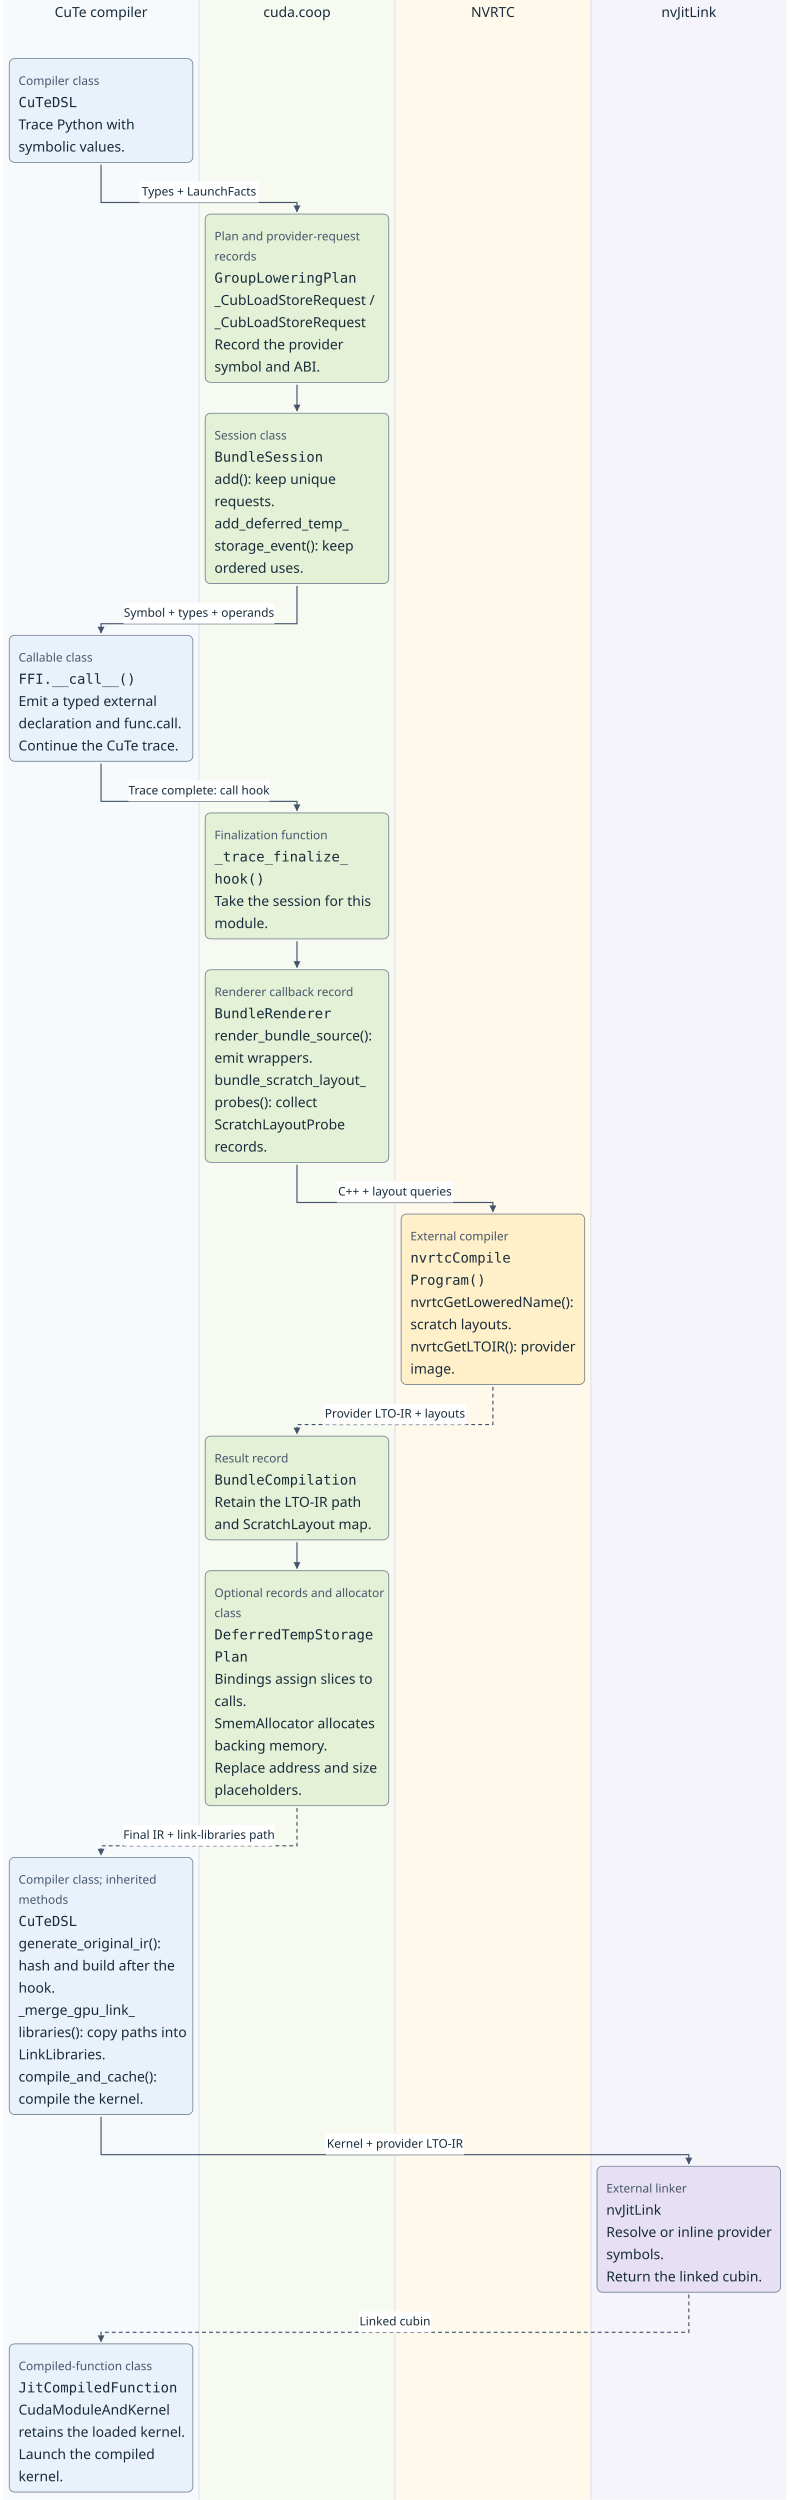
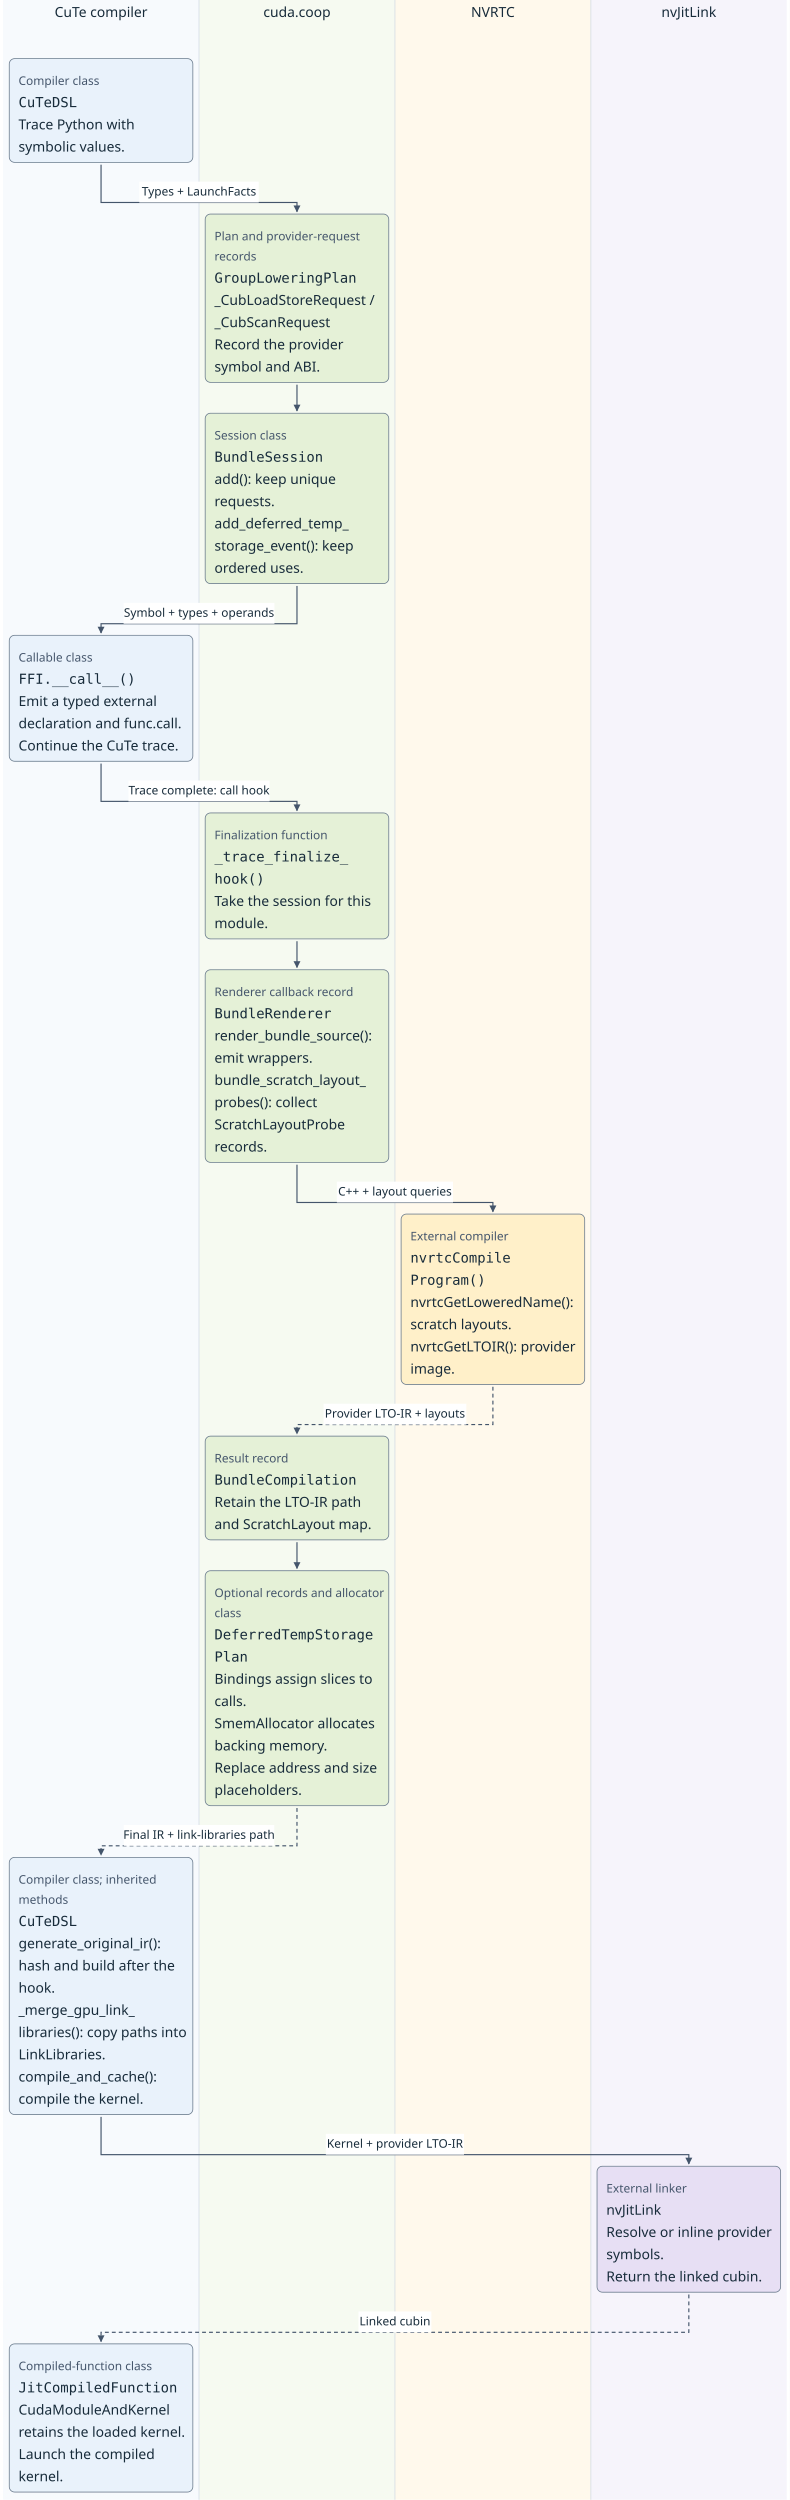
<svg xmlns="http://www.w3.org/2000/svg" role="img" aria-labelledby="cutlass-handoffs-classes-title cutlass-handoffs-classes-desc" viewBox="0 0 1024 3241">
  <defs>
    <marker id="cutlass-handoffs-classes-arrow" viewBox="0 0 10 10" refX="9" refY="5" markerWidth="6" markerHeight="6" orient="auto">
      <path d="M0 0L10 5L0 10Z" fill="#44556b" />
    </marker>
  </defs>
  <rect width="1024" height="3241" fill="#ffffff" />
  <rect x="4" y="0" width="254" height="3240.7" fill="#e9f2fb" fill-opacity="0.34" />
  <text x="131" y="22" text-anchor="middle" font-family="sans-serif" font-size="18px" font-weight="500" fill="#172b3a">CuTe compiler</text>
  <rect x="258" y="0" width="254" height="3240.7" fill="#e5f1d7" fill-opacity="0.34" />
  <line x1="258" x2="258" y1="0" y2="3240.7" stroke="#d2dbe5" stroke-width="1" />
  <text x="385" y="22" text-anchor="middle" font-family="sans-serif" font-size="18px" font-weight="500" fill="#172b3a">cuda.coop</text>
  <rect x="512" y="0" width="254" height="3240.7" fill="#fff0c9" fill-opacity="0.34" />
  <line x1="512" x2="512" y1="0" y2="3240.7" stroke="#d2dbe5" stroke-width="1" />
  <text x="639" y="22" text-anchor="middle" font-family="sans-serif" font-size="18px" font-weight="500" fill="#172b3a">NVRTC</text>
  <rect x="766" y="0" width="254" height="3240.7" fill="#e7dff4" fill-opacity="0.34" />
  <line x1="766" x2="766" y1="0" y2="3240.7" stroke="#d2dbe5" stroke-width="1" />
  <text x="893" y="22" text-anchor="middle" font-family="sans-serif" font-size="18px" font-weight="500" fill="#172b3a">nvJitLink</text>
  <g data-node="CuTeDSL" role="group" aria-label="CuTe compiler. Compiler class. CuTeDSL. Trace Python with symbolic values.">
    <rect x="12" y="76" width="238" height="134.5" rx="7" fill="#e9f2fb" stroke="#68798b" stroke-width="1" />
    <text x="24" y="110.1" font-family="sans-serif" font-size="15.429px" font-weight="400" fill="#44556b">Compiler class</text>
    <text x="24" y="138.9" font-family="ui-monospace, SFMono-Regular, Consolas, monospace" font-size="18px" font-weight="500" fill="#172b3a">CuTeDSL</text>
    <text x="24" y="167.7" font-family="sans-serif" font-size="18px" font-weight="400" fill="#172b3a">Trace Python with</text>
    <text x="24" y="196.5" font-family="sans-serif" font-size="18px" font-weight="400" fill="#172b3a">symbolic values.</text>
  </g>
  <path d="M131 213.5V262.5H385V274.5" marker-end="url(#cutlass-handoffs-classes-arrow)" fill="none" stroke="#44556b" stroke-width="1.5" />
  <rect x="180.565" y="235.5" width="154.87" height="27" fill="#ffffff" />
  <text x="258" y="253.5" text-anchor="middle" font-family="sans-serif" font-size="15.429px" font-weight="400" fill="#172b3a">Types + LaunchFacts</text>
-   <g data-node="GroupLoweringPlan" role="group" aria-label="cuda.coop. Plan and provider-request records. GroupLoweringPlan. _CubLoadStoreRequest. Record the provider symbol and ABI.">
+   <g data-node="GroupLoweringPlan" role="group" aria-label="cuda.coop. Plan and provider-request records. GroupLoweringPlan. _CubLoadStoreRequest / _CubScanRequest. Record the provider symbol and ABI.">
    <rect x="266" y="277.5" width="238" height="218.2" rx="7" fill="#e5f1d7" stroke="#68798b" stroke-width="1" />
    <text x="278" y="311.6" font-family="sans-serif" font-size="15.429px" font-weight="400" fill="#44556b">Plan and provider-request</text>
    <text x="278" y="337.7" font-family="sans-serif" font-size="15.429px" font-weight="400" fill="#44556b">records</text>
    <text x="278" y="366.5" font-family="ui-monospace, SFMono-Regular, Consolas, monospace" font-size="18px" font-weight="500" fill="#172b3a">GroupLoweringPlan</text>
    <text x="278" y="395.3" font-family="sans-serif" font-size="18px" font-weight="400" fill="#172b3a">_CubLoadStoreRequest /</text>
-     <text x="278" y="424.1" font-family="sans-serif" font-size="18px" font-weight="400" fill="#172b3a">_CubLoadStoreRequest</text>
+     <text x="278" y="424.1" font-family="sans-serif" font-size="18px" font-weight="400" fill="#172b3a">_CubScanRequest</text>
    <text x="278" y="452.9" font-family="sans-serif" font-size="18px" font-weight="400" fill="#172b3a">Record the provider</text>
    <text x="278" y="481.7" font-family="sans-serif" font-size="18px" font-weight="400" fill="#172b3a">symbol and ABI.</text>
  </g>
  <path d="M385 498.7V532.7" marker-end="url(#cutlass-handoffs-classes-arrow)" fill="none" stroke="#44556b" stroke-width="1.5" />
  <g data-node="BundleSession" role="group" aria-label="cuda.coop. Session class. BundleSession. add(): keep unique requests.. add_deferred_temp_storage_event(): keep ordered uses.">
    <rect x="266" y="535.7" width="238" height="220.9" rx="7" fill="#e5f1d7" stroke="#68798b" stroke-width="1" />
    <text x="278" y="569.8" font-family="sans-serif" font-size="15.429px" font-weight="400" fill="#44556b">Session class</text>
    <text x="278" y="598.6" font-family="ui-monospace, SFMono-Regular, Consolas, monospace" font-size="18px" font-weight="500" fill="#172b3a">BundleSession</text>
    <text x="278" y="627.4" font-family="sans-serif" font-size="18px" font-weight="400" fill="#172b3a">add(): keep unique</text>
    <text x="278" y="656.2" font-family="sans-serif" font-size="18px" font-weight="400" fill="#172b3a">requests.</text>
    <text x="278" y="685" font-family="sans-serif" font-size="18px" font-weight="400" fill="#172b3a">add_deferred_temp_</text>
    <text x="278" y="713.8" font-family="sans-serif" font-size="18px" font-weight="400" fill="#172b3a">storage_event(): keep</text>
    <text x="278" y="742.6" font-family="sans-serif" font-size="18px" font-weight="400" fill="#172b3a">ordered uses.</text>
  </g>
  <path d="M385 759.6V808.6H131V820.6" marker-end="url(#cutlass-handoffs-classes-arrow)" fill="none" stroke="#44556b" stroke-width="1.5" />
  <rect x="160.223" y="781.6" width="195.553" height="27" fill="#ffffff" />
  <text x="258" y="799.6" text-anchor="middle" font-family="sans-serif" font-size="15.429px" font-weight="400" fill="#172b3a">Symbol + types + operands</text>
  <g data-node="FFI.__call__()" role="group" aria-label="CuTe compiler. Callable class. FFI.__call__(). Emit a typed external declaration and func.call.. Continue the CuTe trace.">
    <rect x="12" y="823.6" width="238" height="163.3" rx="7" fill="#e9f2fb" stroke="#68798b" stroke-width="1" />
    <text x="24" y="857.7" font-family="sans-serif" font-size="15.429px" font-weight="400" fill="#44556b">Callable class</text>
    <text x="24" y="886.5" font-family="ui-monospace, SFMono-Regular, Consolas, monospace" font-size="18px" font-weight="500" fill="#172b3a">FFI.__call__()</text>
    <text x="24" y="915.3" font-family="sans-serif" font-size="18px" font-weight="400" fill="#172b3a">Emit a typed external</text>
    <text x="24" y="944.1" font-family="sans-serif" font-size="18px" font-weight="400" fill="#172b3a">declaration and func.call.</text>
    <text x="24" y="972.9" font-family="sans-serif" font-size="18px" font-weight="400" fill="#172b3a">Continue the CuTe trace.</text>
  </g>
  <path d="M131 989.9V1038.9H385V1050.9" marker-end="url(#cutlass-handoffs-classes-arrow)" fill="none" stroke="#44556b" stroke-width="1.5" />
  <rect x="166.516" y="1011.9" width="182.967" height="27" fill="#ffffff" />
  <text x="258" y="1029.9" text-anchor="middle" font-family="sans-serif" font-size="15.429px" font-weight="400" fill="#172b3a">Trace complete: call hook</text>
  <g data-node="_trace_finalize_hook()" role="group" aria-label="cuda.coop. Finalization function. _trace_finalize_hook(). Take the session for this module.">
    <rect x="266" y="1053.9" width="238" height="163.3" rx="7" fill="#e5f1d7" stroke="#68798b" stroke-width="1" />
    <text x="278" y="1088" font-family="sans-serif" font-size="15.429px" font-weight="400" fill="#44556b">Finalization function</text>
    <text x="278" y="1116.8" font-family="ui-monospace, SFMono-Regular, Consolas, monospace" font-size="18px" font-weight="500" fill="#172b3a">_trace_finalize_</text>
    <text x="278" y="1145.6" font-family="ui-monospace, SFMono-Regular, Consolas, monospace" font-size="18px" font-weight="500" fill="#172b3a">hook()</text>
    <text x="278" y="1174.4" font-family="sans-serif" font-size="18px" font-weight="400" fill="#172b3a">Take the session for this</text>
    <text x="278" y="1203.2" font-family="sans-serif" font-size="18px" font-weight="400" fill="#172b3a">module.</text>
  </g>
  <path d="M385 1220.2V1254.2" marker-end="url(#cutlass-handoffs-classes-arrow)" fill="none" stroke="#44556b" stroke-width="1.5" />
  <g data-node="BundleRenderer" role="group" aria-label="cuda.coop. Renderer callback record. BundleRenderer. render_bundle_source(): emit wrappers.. bundle_scratch_layout_probes(): collect ScratchLayoutProbe records.">
    <rect x="266" y="1257.2" width="238" height="249.7" rx="7" fill="#e5f1d7" stroke="#68798b" stroke-width="1" />
    <text x="278" y="1291.3" font-family="sans-serif" font-size="15.429px" font-weight="400" fill="#44556b">Renderer callback record</text>
    <text x="278" y="1320.1" font-family="ui-monospace, SFMono-Regular, Consolas, monospace" font-size="18px" font-weight="500" fill="#172b3a">BundleRenderer</text>
    <text x="278" y="1348.9" font-family="sans-serif" font-size="18px" font-weight="400" fill="#172b3a">render_bundle_source():</text>
    <text x="278" y="1377.7" font-family="sans-serif" font-size="18px" font-weight="400" fill="#172b3a">emit wrappers.</text>
    <text x="278" y="1406.5" font-family="sans-serif" font-size="18px" font-weight="400" fill="#172b3a">bundle_scratch_layout_</text>
    <text x="278" y="1435.3" font-family="sans-serif" font-size="18px" font-weight="400" fill="#172b3a">probes(): collect</text>
    <text x="278" y="1464.1" font-family="sans-serif" font-size="18px" font-weight="400" fill="#172b3a">ScratchLayoutProbe</text>
    <text x="278" y="1492.9" font-family="sans-serif" font-size="18px" font-weight="400" fill="#172b3a">records.</text>
  </g>
  <path d="M385 1509.9V1558.9H639V1570.9" marker-end="url(#cutlass-handoffs-classes-arrow)" fill="none" stroke="#44556b" stroke-width="1.5" />
  <rect x="436.701" y="1531.9" width="150.598" height="27" fill="#ffffff" />
  <text x="512" y="1549.9" text-anchor="middle" font-family="sans-serif" font-size="15.429px" font-weight="400" fill="#172b3a">C++ + layout queries</text>
  <g data-node="nvrtcCompileProgram()" role="group" aria-label="NVRTC. External compiler. nvrtcCompileProgram(). nvrtcGetLoweredName(): scratch layouts.. nvrtcGetLTOIR(): provider image.">
    <rect x="520" y="1573.9" width="238" height="220.9" rx="7" fill="#fff0c9" stroke="#68798b" stroke-width="1" />
    <text x="532" y="1608" font-family="sans-serif" font-size="15.429px" font-weight="400" fill="#44556b">External compiler</text>
    <text x="532" y="1636.8" font-family="ui-monospace, SFMono-Regular, Consolas, monospace" font-size="18px" font-weight="500" fill="#172b3a">nvrtcCompile</text>
    <text x="532" y="1665.6" font-family="ui-monospace, SFMono-Regular, Consolas, monospace" font-size="18px" font-weight="500" fill="#172b3a">Program()</text>
    <text x="532" y="1694.4" font-family="sans-serif" font-size="18px" font-weight="400" fill="#172b3a">nvrtcGetLoweredName():</text>
    <text x="532" y="1723.2" font-family="sans-serif" font-size="18px" font-weight="400" fill="#172b3a">scratch layouts.</text>
    <text x="532" y="1752" font-family="sans-serif" font-size="18px" font-weight="400" fill="#172b3a">nvrtcGetLTOIR(): provider</text>
    <text x="532" y="1780.8" font-family="sans-serif" font-size="18px" font-weight="400" fill="#172b3a">image.</text>
  </g>
  <path d="M639 1797.8V1846.8H385V1858.8" marker-end="url(#cutlass-handoffs-classes-arrow)" stroke-dasharray="5 4" fill="none" stroke="#44556b" stroke-width="1.5" />
  <rect x="419.452" y="1819.8" width="185.095" height="27" fill="#ffffff" />
  <text x="512" y="1837.8" text-anchor="middle" font-family="sans-serif" font-size="15.429px" font-weight="400" fill="#172b3a">Provider LTO-IR + layouts</text>
  <g data-node="BundleCompilation" role="group" aria-label="cuda.coop. Result record. BundleCompilation. Retain the LTO-IR path and ScratchLayout map.">
    <rect x="266" y="1861.8" width="238" height="134.5" rx="7" fill="#e5f1d7" stroke="#68798b" stroke-width="1" />
    <text x="278" y="1895.9" font-family="sans-serif" font-size="15.429px" font-weight="400" fill="#44556b">Result record</text>
    <text x="278" y="1924.7" font-family="ui-monospace, SFMono-Regular, Consolas, monospace" font-size="18px" font-weight="500" fill="#172b3a">BundleCompilation</text>
    <text x="278" y="1953.5" font-family="sans-serif" font-size="18px" font-weight="400" fill="#172b3a">Retain the LTO-IR path</text>
    <text x="278" y="1982.3" font-family="sans-serif" font-size="18px" font-weight="400" fill="#172b3a">and ScratchLayout map.</text>
  </g>
  <path d="M385 1999.3V2033.3" marker-end="url(#cutlass-handoffs-classes-arrow)" fill="none" stroke="#44556b" stroke-width="1.5" />
  <g data-node="DeferredTempStoragePlan" role="group" aria-label="cuda.coop. Optional records and allocator class. DeferredTempStoragePlan. Bindings assign slices to calls.. SmemAllocator allocates backing memory.. Replace address and size placeholders.">
    <rect x="266" y="2036.3" width="238" height="304.6" rx="7" fill="#e5f1d7" stroke="#68798b" stroke-width="1" />
    <text x="278" y="2070.4" font-family="sans-serif" font-size="15.429px" font-weight="400" fill="#44556b">Optional records and allocator</text>
    <text x="278" y="2096.5" font-family="sans-serif" font-size="15.429px" font-weight="400" fill="#44556b">class</text>
    <text x="278" y="2125.3" font-family="ui-monospace, SFMono-Regular, Consolas, monospace" font-size="18px" font-weight="500" fill="#172b3a">DeferredTempStorage</text>
    <text x="278" y="2154.1" font-family="ui-monospace, SFMono-Regular, Consolas, monospace" font-size="18px" font-weight="500" fill="#172b3a">Plan</text>
    <text x="278" y="2182.9" font-family="sans-serif" font-size="18px" font-weight="400" fill="#172b3a">Bindings assign slices to</text>
    <text x="278" y="2211.7" font-family="sans-serif" font-size="18px" font-weight="400" fill="#172b3a">calls.</text>
    <text x="278" y="2240.5" font-family="sans-serif" font-size="18px" font-weight="400" fill="#172b3a">SmemAllocator allocates</text>
    <text x="278" y="2269.3" font-family="sans-serif" font-size="18px" font-weight="400" fill="#172b3a">backing memory.</text>
    <text x="278" y="2298.1" font-family="sans-serif" font-size="18px" font-weight="400" fill="#172b3a">Replace address and size</text>
    <text x="278" y="2326.9" font-family="sans-serif" font-size="18px" font-weight="400" fill="#172b3a">placeholders.</text>
  </g>
  <path d="M385 2343.9V2392.9H131V2404.9" marker-end="url(#cutlass-handoffs-classes-arrow)" stroke-dasharray="5 4" fill="none" stroke="#44556b" stroke-width="1.5" />
  <rect x="160.457" y="2365.9" width="195.087" height="27" fill="#ffffff" />
  <text x="258" y="2383.9" text-anchor="middle" font-family="sans-serif" font-size="15.429px" font-weight="400" fill="#172b3a">Final IR + link-libraries path</text>
  <g data-node="CuTeDSL" role="group" aria-label="CuTe compiler. Compiler class; inherited methods. CuTeDSL. generate_original_ir(): hash and build after the hook.. _merge_gpu_link_libraries(): copy paths into LinkLibraries.. compile_and_cache(): compile the kernel.">
    <rect x="12" y="2407.9" width="238" height="333.4" rx="7" fill="#e9f2fb" stroke="#68798b" stroke-width="1" />
    <text x="24" y="2442" font-family="sans-serif" font-size="15.429px" font-weight="400" fill="#44556b">Compiler class; inherited</text>
    <text x="24" y="2468.1" font-family="sans-serif" font-size="15.429px" font-weight="400" fill="#44556b">methods</text>
    <text x="24" y="2496.9" font-family="ui-monospace, SFMono-Regular, Consolas, monospace" font-size="18px" font-weight="500" fill="#172b3a">CuTeDSL</text>
    <text x="24" y="2525.7" font-family="sans-serif" font-size="18px" font-weight="400" fill="#172b3a">generate_original_ir():</text>
    <text x="24" y="2554.5" font-family="sans-serif" font-size="18px" font-weight="400" fill="#172b3a">hash and build after the</text>
    <text x="24" y="2583.3" font-family="sans-serif" font-size="18px" font-weight="400" fill="#172b3a">hook.</text>
    <text x="24" y="2612.1" font-family="sans-serif" font-size="18px" font-weight="400" fill="#172b3a">_merge_gpu_link_</text>
    <text x="24" y="2640.9" font-family="sans-serif" font-size="18px" font-weight="400" fill="#172b3a">libraries(): copy paths into</text>
    <text x="24" y="2669.7" font-family="sans-serif" font-size="18px" font-weight="400" fill="#172b3a">LinkLibraries.</text>
    <text x="24" y="2698.5" font-family="sans-serif" font-size="18px" font-weight="400" fill="#172b3a">compile_and_cache():</text>
    <text x="24" y="2727.3" font-family="sans-serif" font-size="18px" font-weight="400" fill="#172b3a">compile the kernel.</text>
  </g>
  <path d="M131 2744.3V2793.3H893V2805.3" marker-end="url(#cutlass-handoffs-classes-arrow)" fill="none" stroke="#44556b" stroke-width="1.5" />
  <rect x="422.446" y="2766.3" width="179.107" height="27" fill="#ffffff" />
  <text x="512" y="2784.3" text-anchor="middle" font-family="sans-serif" font-size="15.429px" font-weight="400" fill="#172b3a">Kernel + provider LTO-IR</text>
  <g data-node="nvJitLink" role="group" aria-label="nvJitLink. External linker. nvJitLink. Resolve or inline provider symbols.. Return the linked cubin.">
    <rect x="774" y="2808.3" width="238" height="163.3" rx="7" fill="#e7dff4" stroke="#68798b" stroke-width="1" />
    <text x="786" y="2842.4" font-family="sans-serif" font-size="15.429px" font-weight="400" fill="#44556b">External linker</text>
    <text x="786" y="2871.2" font-family="sans-serif" font-size="18px" font-weight="500" fill="#172b3a">nvJitLink</text>
    <text x="786" y="2900" font-family="sans-serif" font-size="18px" font-weight="400" fill="#172b3a">Resolve or inline provider</text>
    <text x="786" y="2928.8" font-family="sans-serif" font-size="18px" font-weight="400" fill="#172b3a">symbols.</text>
    <text x="786" y="2957.6" font-family="sans-serif" font-size="18px" font-weight="400" fill="#172b3a">Return the linked cubin.</text>
  </g>
  <path d="M893 2974.6V3023.6H131V3035.6" marker-end="url(#cutlass-handoffs-classes-arrow)" stroke-dasharray="5 4" fill="none" stroke="#44556b" stroke-width="1.5" />
  <rect x="464.745" y="2996.6" width="94.51" height="27" fill="#ffffff" />
  <text x="512" y="3014.6" text-anchor="middle" font-family="sans-serif" font-size="15.429px" font-weight="400" fill="#172b3a">Linked cubin</text>
  <g data-node="JitCompiledFunction" role="group" aria-label="CuTe compiler. Compiled-function class. JitCompiledFunction. CudaModuleAndKernel retains the loaded kernel.. Launch the compiled kernel.">
    <rect x="12" y="3038.6" width="238" height="192.1" rx="7" fill="#e9f2fb" stroke="#68798b" stroke-width="1" />
    <text x="24" y="3072.7" font-family="sans-serif" font-size="15.429px" font-weight="400" fill="#44556b">Compiled-function class</text>
    <text x="24" y="3101.5" font-family="ui-monospace, SFMono-Regular, Consolas, monospace" font-size="18px" font-weight="500" fill="#172b3a">JitCompiledFunction</text>
    <text x="24" y="3130.3" font-family="sans-serif" font-size="18px" font-weight="400" fill="#172b3a">CudaModuleAndKernel</text>
    <text x="24" y="3159.1" font-family="sans-serif" font-size="18px" font-weight="400" fill="#172b3a">retains the loaded kernel.</text>
    <text x="24" y="3187.9" font-family="sans-serif" font-size="18px" font-weight="400" fill="#172b3a">Launch the compiled</text>
    <text x="24" y="3216.7" font-family="sans-serif" font-size="18px" font-weight="400" fill="#172b3a">kernel.</text>
  </g>
</svg>
